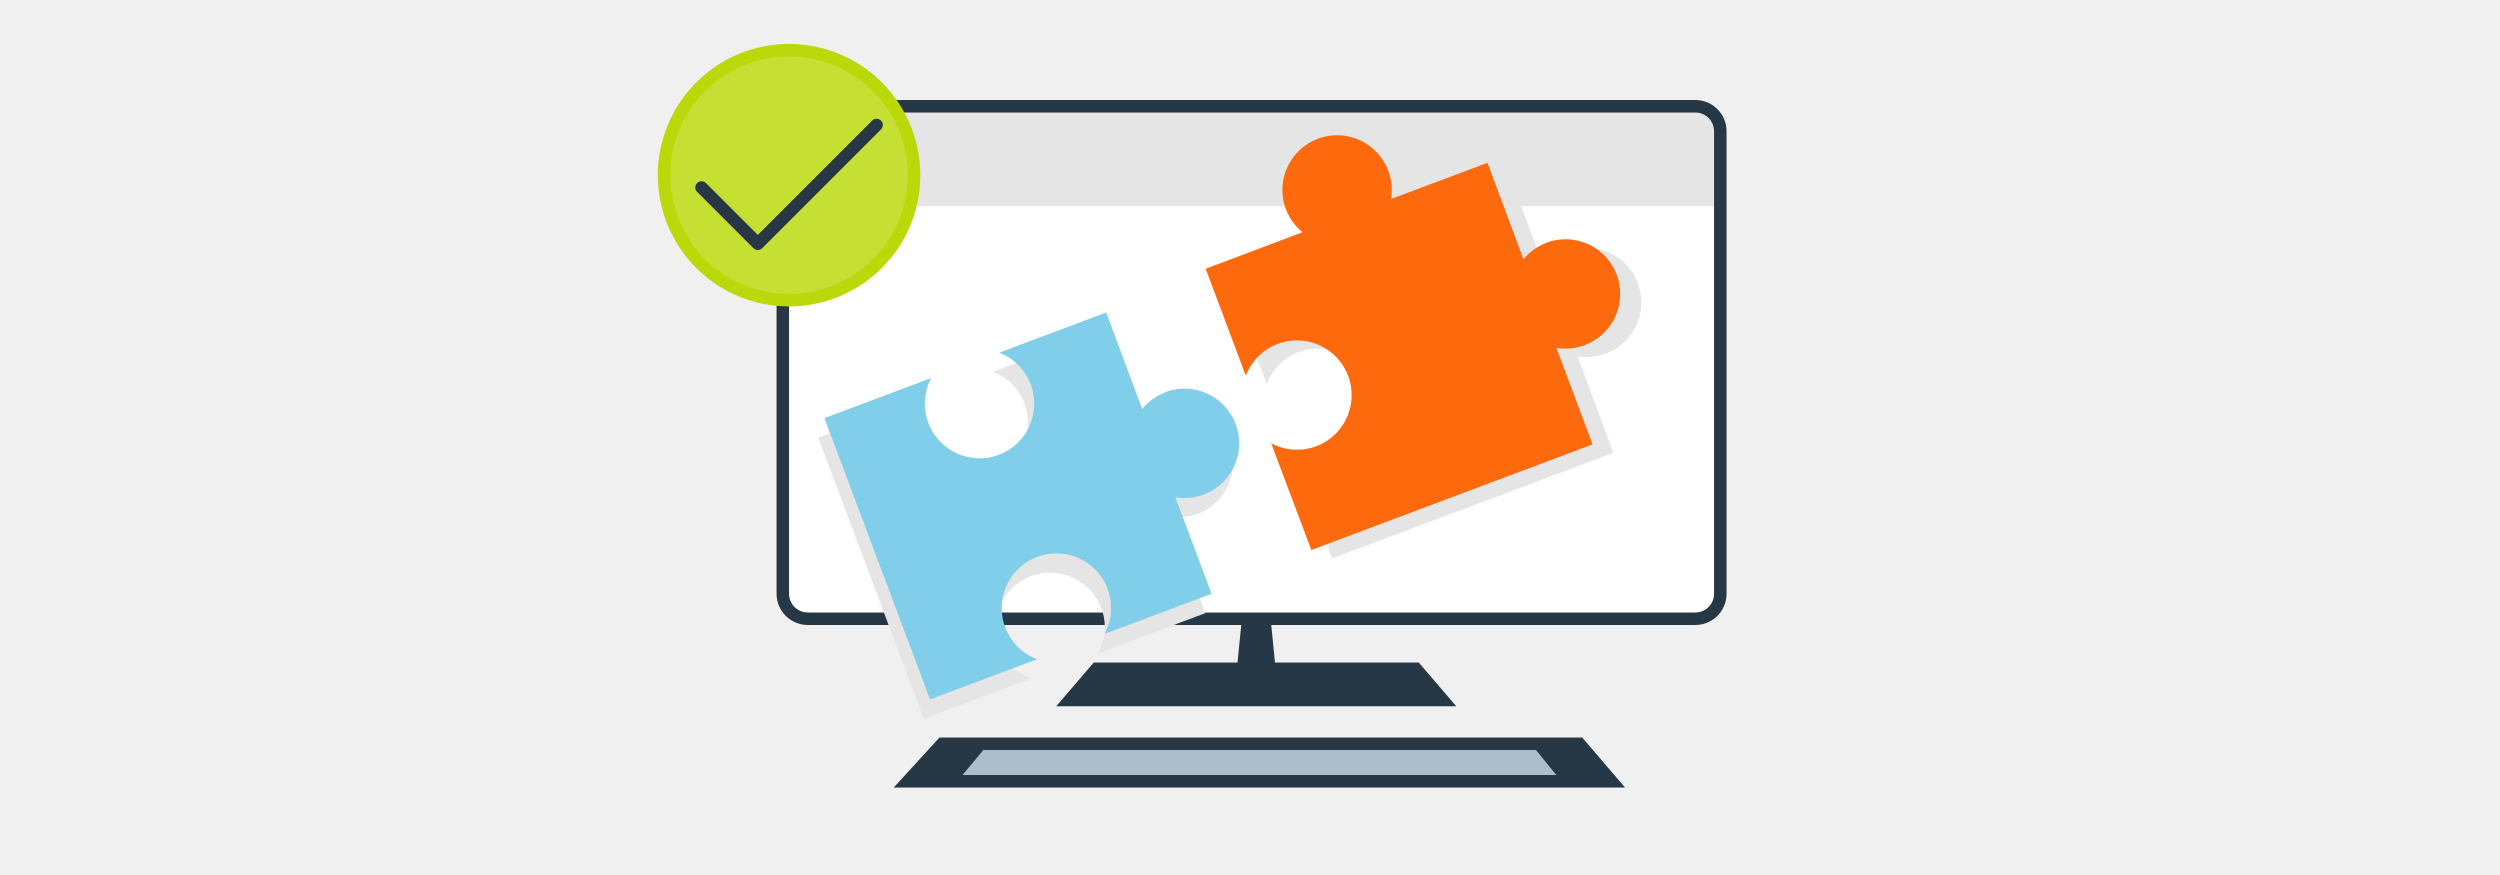
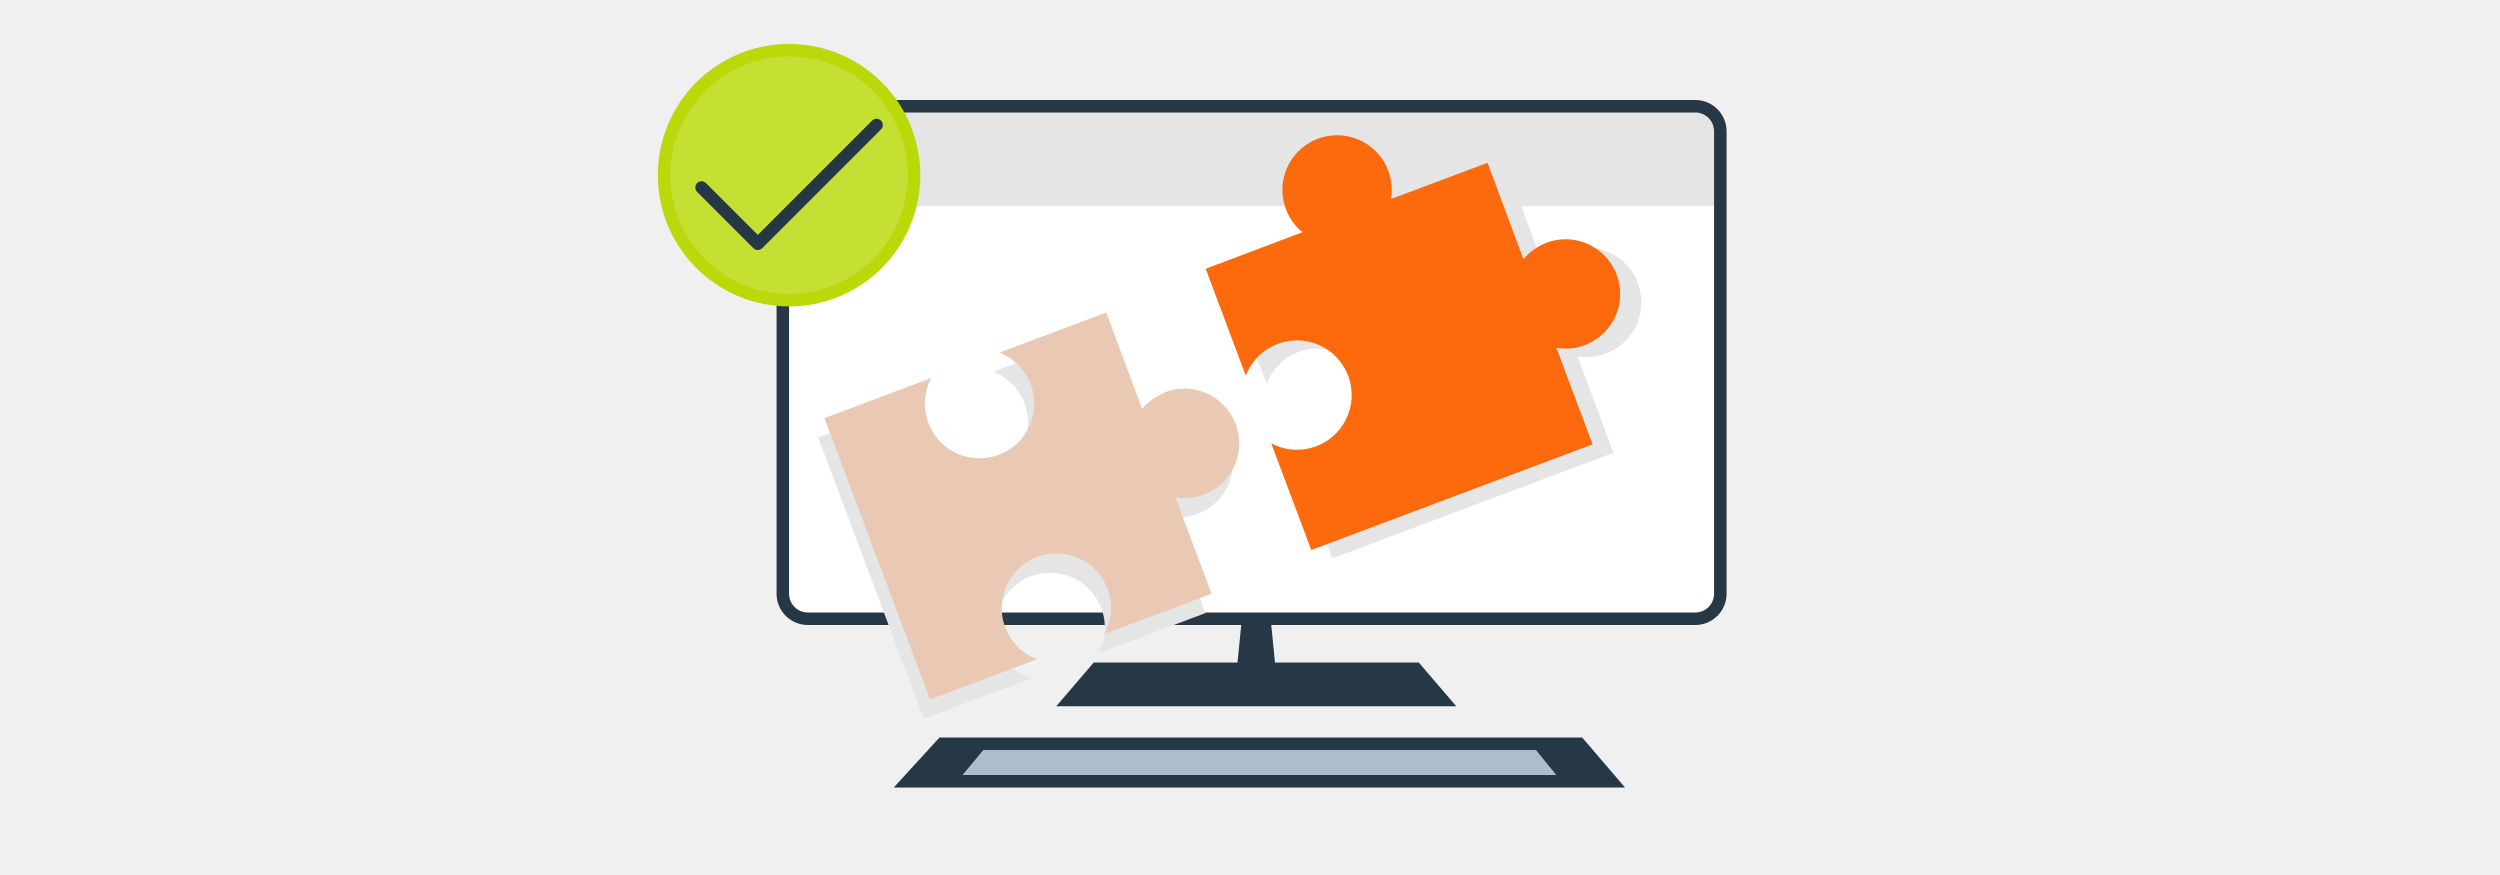
<svg xmlns="http://www.w3.org/2000/svg" id="Screenshot" viewBox="0 0 400 140" style="background-color: #ffb690;">
  <defs>
    <style>
      .cls-1 {
        fill: #263746;
      }

      .cls-2 {
        fill: #adbdca;
      }

      .cls-3 {
        fill: #fff;
      }

      .cls-4 {
        fill: #e5e5e5;
      }

      .cls-5, .cls-6, .cls-8 {
        fill: none;
      }

      .cls-5, .cls-8 {
        stroke: #263746;
      }

      .cls-5, .cls-7 {
        stroke-miterlimit: 10;
      }

      .cls-5, .cls-7, .cls-8 {
        stroke-width: 2px;
      }

      .cls-7 {
        fill: #c6df33;
        stroke: #bad80a;
      }

      .cls-8 {
        stroke-linecap: round;
        stroke-linejoin: round;
        fill-rule: evenodd;
      }

      .cls-9 {
        fill: #fc6a0d;
      }

      .cls-10 {
-         fill: #80cee9;
+         fill: #eac9b4;
      }
    </style>
  </defs>
  <g>
    <g>
      <polygon class="cls-1" points="260 126 143 126 150.32 118 253.15 118 260 126" />
      <polygon class="cls-2" points="249 124 154 124 157.34 120 245.76 120 249 124" />
      <polygon class="cls-1" points="227 106 175 106 169 113 233 113 227 106" />
      <polygon class="cls-1" points="204.5 111 197.5 111 198.9 97 203.1 97 204.5 111" />
      <rect class="cls-3" x="125.25" y="16.5" width="150" height="82" rx="4" ry="4" transform="translate(400.5 115) rotate(180)" />
      <path class="cls-4" d="M275.75,21V33h-150V21a4,4,0,0,1,4-4H271.78A4,4,0,0,1,275.75,21Z" />
      <rect class="cls-5" x="125.25" y="17" width="150" height="82" rx="4" ry="4" transform="translate(400.5 116) rotate(180)" />
      <rect class="cls-6" x="110.75" y="8.5" width="183" height="127" />
    </g>
    <path class="cls-7" d="M107.8,20.31a20,20,0,1,1-1.55,7.8A19.77,19.77,0,0,1,107.8,20.31Z" />
    <polyline class="cls-8" points="112.25 30 121.25 39 140.25 20" />
    <path class="cls-4" d="M250.77,40.19a8.7,8.7,0,0,0-3.68,2.64L241.3,27.4l-15.44,5.79a8.75,8.75,0,1,0-14.17,5.32L196.25,44.3l6.42,17.12a8.75,8.75,0,1,1,4.06,10.81l6.42,17.12,45-16.9L252.41,57a8.75,8.75,0,1,0-1.64-16.81Z" />
    <path class="cls-9" d="M247.43,38.85a8.7,8.7,0,0,0-3.68,2.64L238,26.05l-15.44,5.79a8.75,8.75,0,1,0-14.17,5.32L192.91,43l6.42,17.12a8.75,8.75,0,1,1,4.06,10.81L209.81,88l45-16.9-5.79-15.44a8.75,8.75,0,1,0-1.64-16.81Z" />
    <path class="cls-4" d="M185.43,65.85a8.7,8.7,0,0,0-3.68,2.64L176,53.05l-17.12,6.42A8.75,8.75,0,1,1,148,63.53L130.91,70l16.9,45,15.44-5.79,1.68-.63a8.75,8.75,0,1,1,10.81-4.06l1.68-.63,15.44-5.79-5.79-15.44a8.75,8.75,0,1,0-1.64-16.81Z" />
    <path class="cls-10" d="M186.43,62.8a8.7,8.7,0,0,0-3.68,2.64L177,50l-17.12,6.42A8.75,8.75,0,1,1,149,60.48L131.91,66.9l16.9,45,15.44-5.79,1.68-.63a8.75,8.75,0,1,1,10.81-4.06l1.68-.63L193.85,95l-5.79-15.44a8.75,8.75,0,1,0-1.64-16.81Z" />
  </g>
</svg>
